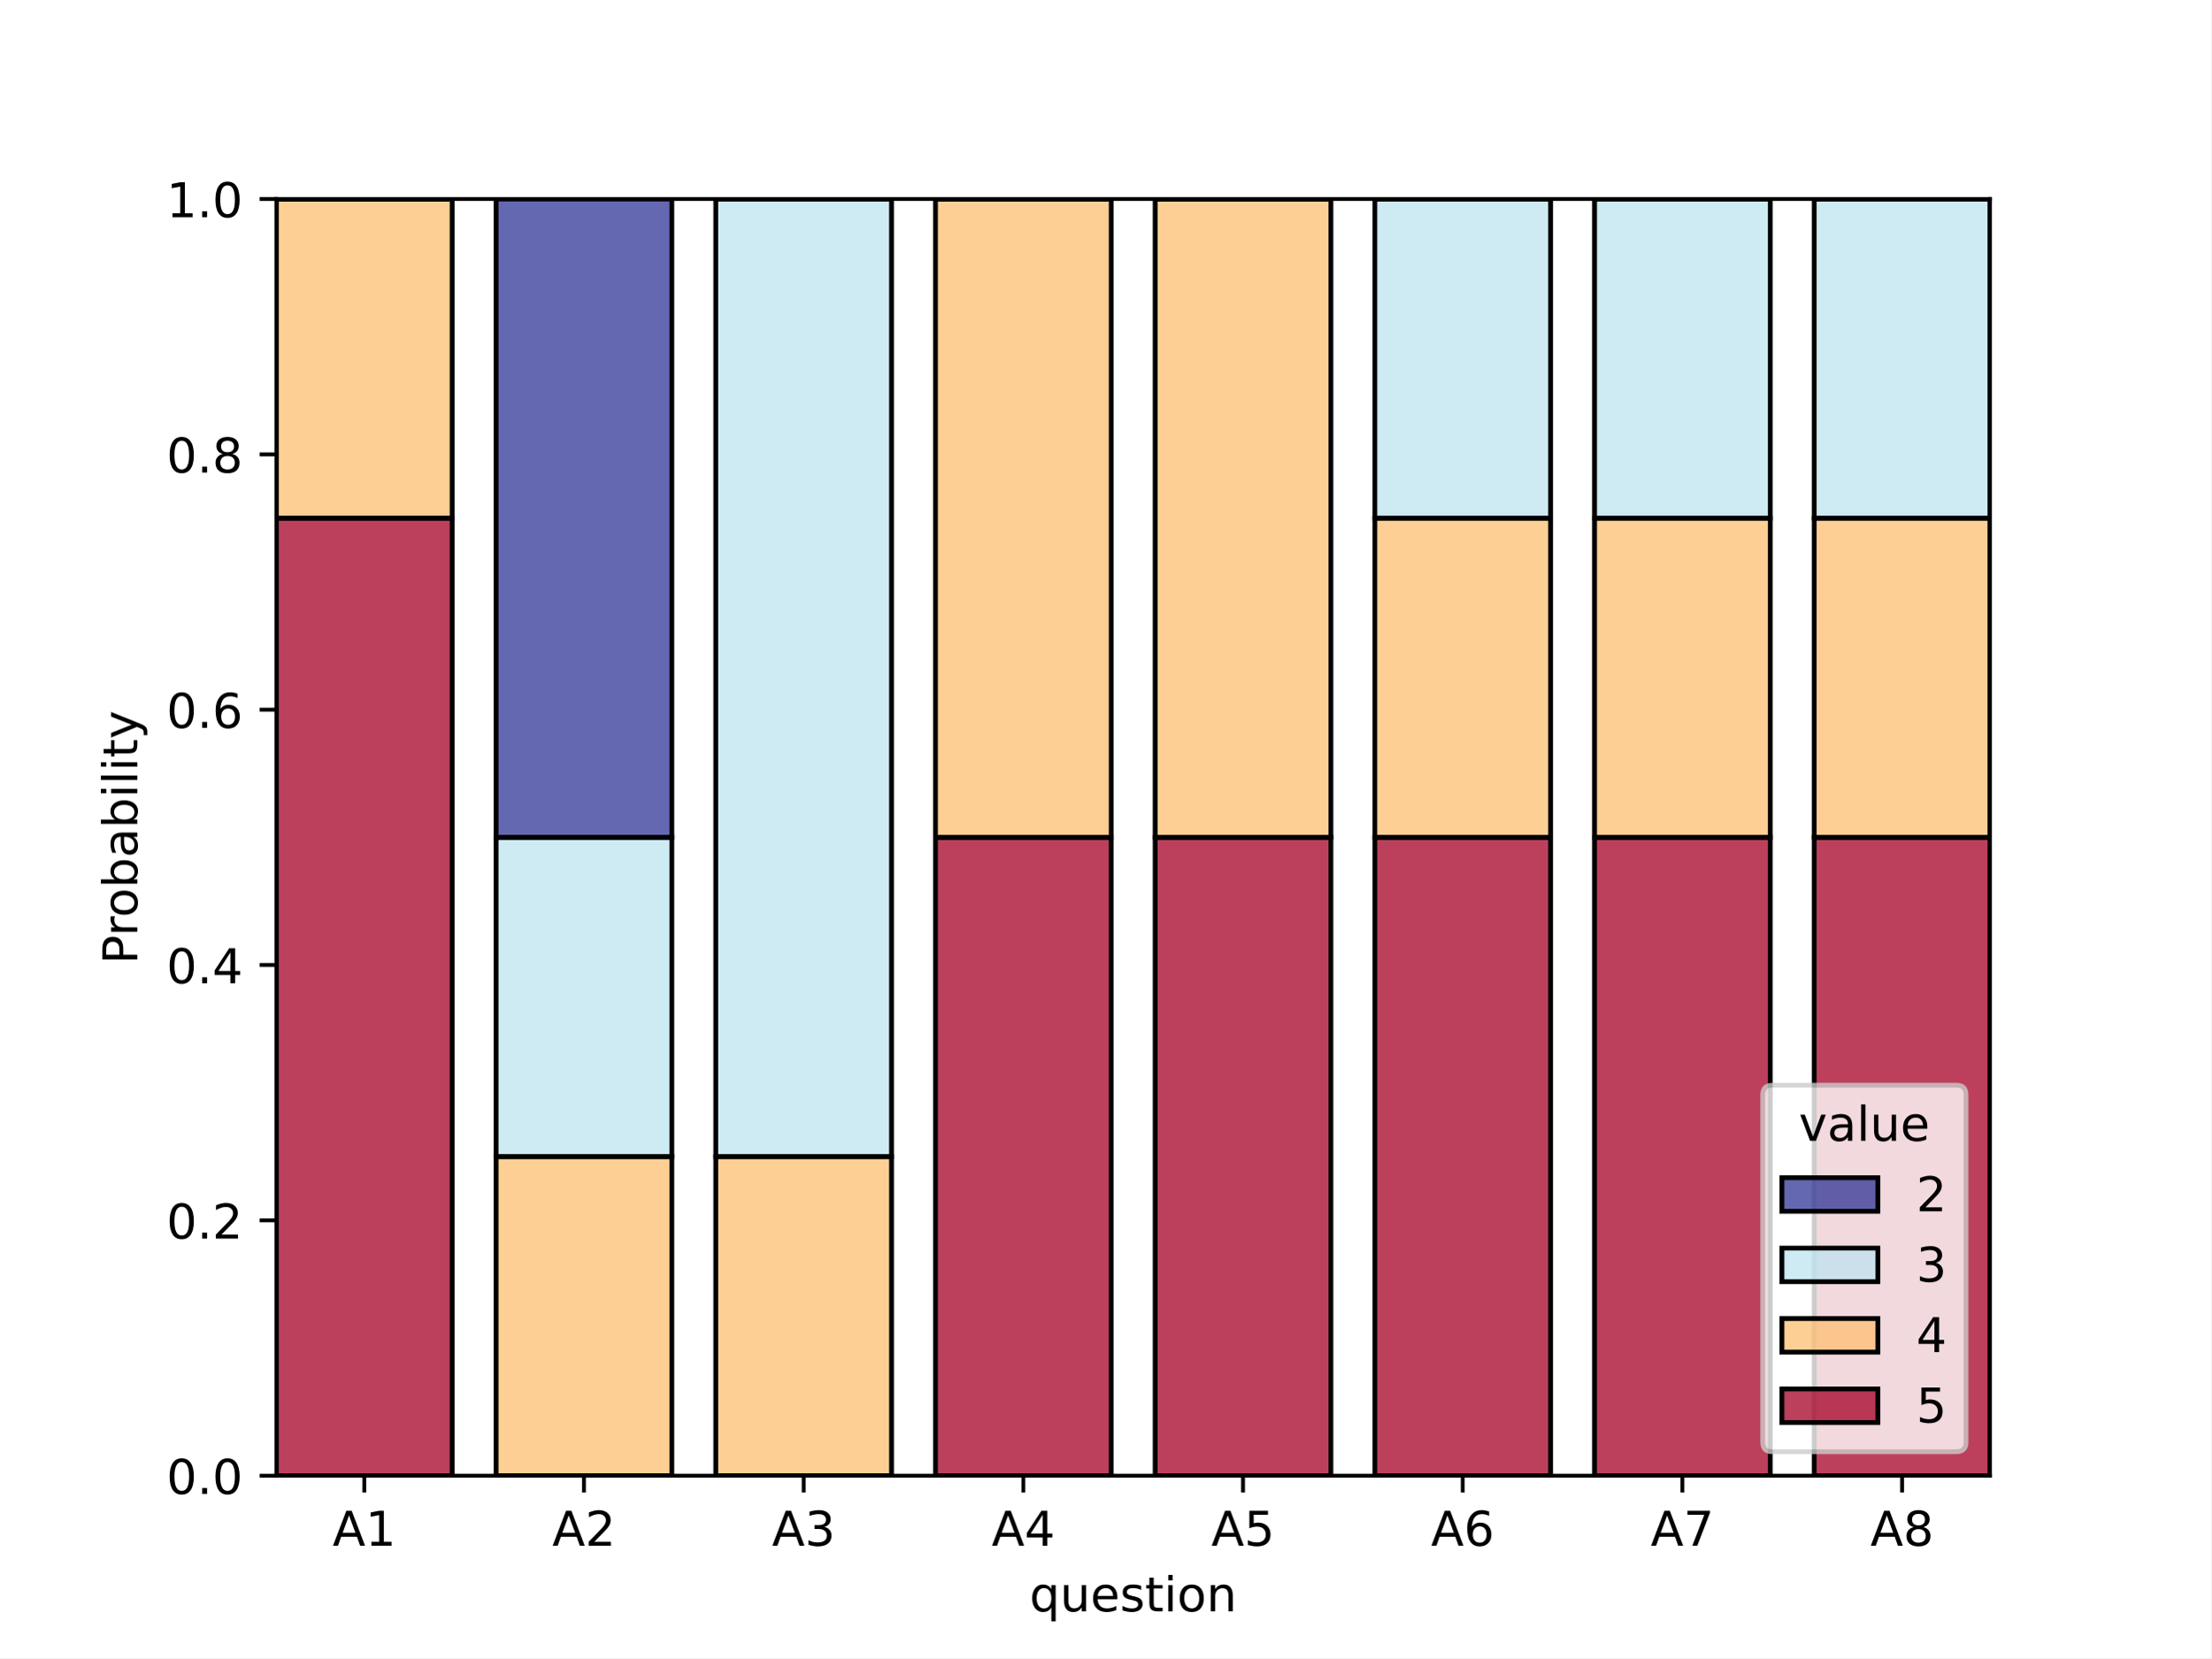
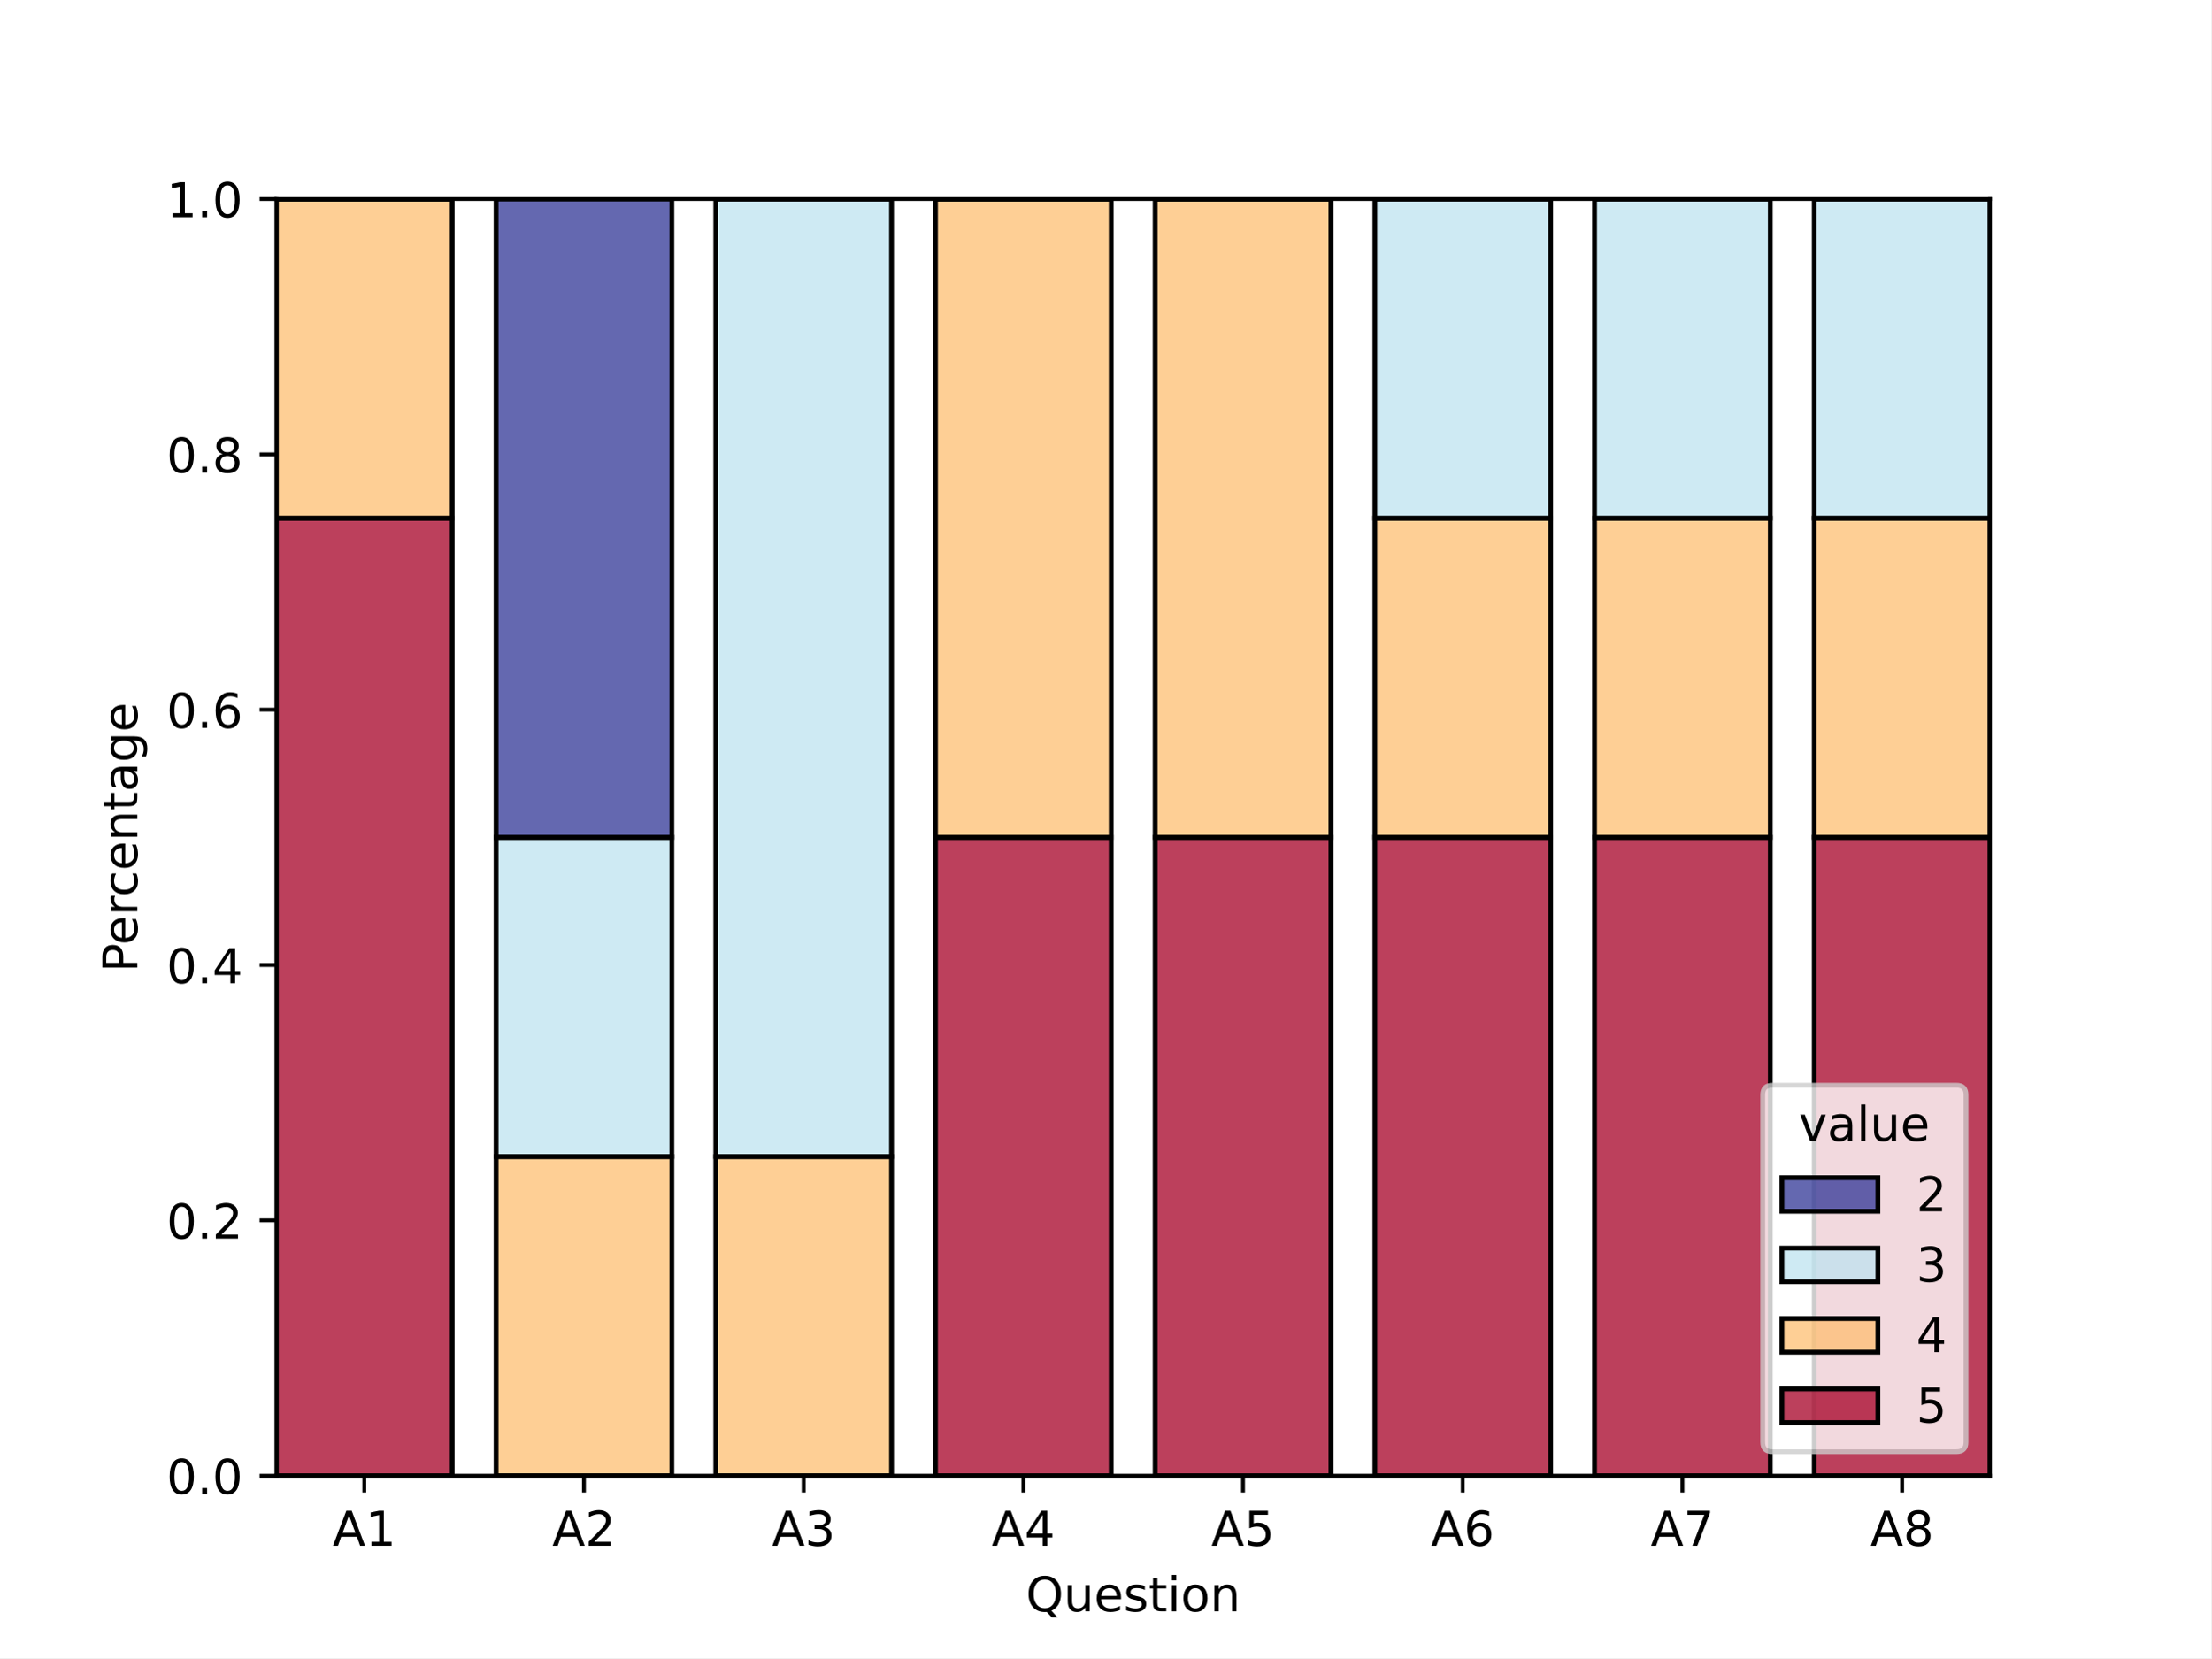
<svg xmlns="http://www.w3.org/2000/svg" xmlns:xlink="http://www.w3.org/1999/xlink" width="460.8pt" height="345.6pt" viewBox="0 0 460.8 345.6" version="1.1">
  <defs>
    <style type="text/css">*{stroke-linejoin: round; stroke-linecap: butt}</style>
  </defs>
  <g id="figure_1">
    <g id="patch_1">
      <path d="M 0 345.6  L 460.8 345.6  L 460.8 0  L 0 0  z " style="fill: #ffffff" />
    </g>
    <g id="axes_1">
      <g id="patch_2">
        <path d="M 57.6 307.584  L 414.72 307.584  L 414.72 41.472  L 57.6 41.472  z " style="fill: #ffffff" />
      </g>
      <g id="patch_3">
-         <path d="M 57.6 307.584  L 94.228 307.584  L 94.228 108  L 57.6 108  z " clip-path="url(#pbdeb3a4053)" style="fill: #a50026; fill-opacity: 0.75; stroke: #000000; stroke-linejoin: miter" />
+         <path d="M 57.6 307.584  L 94.228 307.584  L 94.228 108  L 57.6 108  z " clip-path="url(#pe59fdbc55c)" style="fill: #a50026; fill-opacity: 0.75; stroke: #000000; stroke-linejoin: miter" />
      </g>
      <g id="patch_4">
-         <path d="M 103.385 307.584  L 140.012 307.584  L 140.012 307.584  L 103.385 307.584  z " clip-path="url(#pbdeb3a4053)" style="fill: #a50026; fill-opacity: 0.75; stroke: #000000; stroke-linejoin: miter" />
+         <path d="M 103.385 307.584  L 140.012 307.584  L 140.012 307.584  L 103.385 307.584  z " clip-path="url(#pe59fdbc55c)" style="fill: #a50026; fill-opacity: 0.75; stroke: #000000; stroke-linejoin: miter" />
      </g>
      <g id="patch_5">
-         <path d="M 149.169 307.584  L 185.797 307.584  L 185.797 307.584  L 149.169 307.584  z " clip-path="url(#pbdeb3a4053)" style="fill: #a50026; fill-opacity: 0.75; stroke: #000000; stroke-linejoin: miter" />
+         <path d="M 149.169 307.584  L 185.797 307.584  L 185.797 307.584  L 149.169 307.584  z " clip-path="url(#pe59fdbc55c)" style="fill: #a50026; fill-opacity: 0.75; stroke: #000000; stroke-linejoin: miter" />
      </g>
      <g id="patch_6">
-         <path d="M 194.954 307.584  L 231.582 307.584  L 231.582 174.528  L 194.954 174.528  z " clip-path="url(#pbdeb3a4053)" style="fill: #a50026; fill-opacity: 0.75; stroke: #000000; stroke-linejoin: miter" />
+         <path d="M 194.954 307.584  L 231.582 307.584  L 231.582 174.528  L 194.954 174.528  z " clip-path="url(#pe59fdbc55c)" style="fill: #a50026; fill-opacity: 0.75; stroke: #000000; stroke-linejoin: miter" />
      </g>
      <g id="patch_7">
-         <path d="M 240.738 307.584  L 277.366 307.584  L 277.366 174.528  L 240.738 174.528  z " clip-path="url(#pbdeb3a4053)" style="fill: #a50026; fill-opacity: 0.75; stroke: #000000; stroke-linejoin: miter" />
+         <path d="M 240.738 307.584  L 277.366 307.584  L 277.366 174.528  L 240.738 174.528  z " clip-path="url(#pe59fdbc55c)" style="fill: #a50026; fill-opacity: 0.75; stroke: #000000; stroke-linejoin: miter" />
      </g>
      <g id="patch_8">
-         <path d="M 286.523 307.584  L 323.151 307.584  L 323.151 174.528  L 286.523 174.528  z " clip-path="url(#pbdeb3a4053)" style="fill: #a50026; fill-opacity: 0.75; stroke: #000000; stroke-linejoin: miter" />
+         <path d="M 286.523 307.584  L 323.151 307.584  L 323.151 174.528  L 286.523 174.528  z " clip-path="url(#pe59fdbc55c)" style="fill: #a50026; fill-opacity: 0.75; stroke: #000000; stroke-linejoin: miter" />
      </g>
      <g id="patch_9">
-         <path d="M 332.308 307.584  L 368.935 307.584  L 368.935 174.528  L 332.308 174.528  z " clip-path="url(#pbdeb3a4053)" style="fill: #a50026; fill-opacity: 0.75; stroke: #000000; stroke-linejoin: miter" />
+         <path d="M 332.308 307.584  L 368.935 307.584  L 368.935 174.528  L 332.308 174.528  z " clip-path="url(#pe59fdbc55c)" style="fill: #a50026; fill-opacity: 0.75; stroke: #000000; stroke-linejoin: miter" />
      </g>
      <g id="patch_10">
-         <path d="M 378.092 307.584  L 414.72 307.584  L 414.72 174.528  L 378.092 174.528  z " clip-path="url(#pbdeb3a4053)" style="fill: #a50026; fill-opacity: 0.75; stroke: #000000; stroke-linejoin: miter" />
+         <path d="M 378.092 307.584  L 414.72 307.584  L 414.72 174.528  L 378.092 174.528  z " clip-path="url(#pe59fdbc55c)" style="fill: #a50026; fill-opacity: 0.75; stroke: #000000; stroke-linejoin: miter" />
      </g>
      <g id="patch_11">
-         <path d="M 57.6 108  L 94.228 108  L 94.228 41.472  L 57.6 41.472  z " clip-path="url(#pbdeb3a4053)" style="fill: #fdbf71; fill-opacity: 0.75; stroke: #000000; stroke-linejoin: miter" />
+         <path d="M 57.6 108  L 94.228 108  L 94.228 41.472  L 57.6 41.472  z " clip-path="url(#pe59fdbc55c)" style="fill: #fdbf71; fill-opacity: 0.75; stroke: #000000; stroke-linejoin: miter" />
      </g>
      <g id="patch_12">
-         <path d="M 103.385 307.584  L 140.012 307.584  L 140.012 241.056  L 103.385 241.056  z " clip-path="url(#pbdeb3a4053)" style="fill: #fdbf71; fill-opacity: 0.75; stroke: #000000; stroke-linejoin: miter" />
+         <path d="M 103.385 307.584  L 140.012 307.584  L 140.012 241.056  L 103.385 241.056  z " clip-path="url(#pe59fdbc55c)" style="fill: #fdbf71; fill-opacity: 0.75; stroke: #000000; stroke-linejoin: miter" />
      </g>
      <g id="patch_13">
-         <path d="M 149.169 307.584  L 185.797 307.584  L 185.797 241.056  L 149.169 241.056  z " clip-path="url(#pbdeb3a4053)" style="fill: #fdbf71; fill-opacity: 0.75; stroke: #000000; stroke-linejoin: miter" />
+         <path d="M 149.169 307.584  L 185.797 307.584  L 185.797 241.056  L 149.169 241.056  z " clip-path="url(#pe59fdbc55c)" style="fill: #fdbf71; fill-opacity: 0.75; stroke: #000000; stroke-linejoin: miter" />
      </g>
      <g id="patch_14">
-         <path d="M 194.954 174.528  L 231.582 174.528  L 231.582 41.472  L 194.954 41.472  z " clip-path="url(#pbdeb3a4053)" style="fill: #fdbf71; fill-opacity: 0.75; stroke: #000000; stroke-linejoin: miter" />
+         <path d="M 194.954 174.528  L 231.582 174.528  L 231.582 41.472  L 194.954 41.472  z " clip-path="url(#pe59fdbc55c)" style="fill: #fdbf71; fill-opacity: 0.75; stroke: #000000; stroke-linejoin: miter" />
      </g>
      <g id="patch_15">
-         <path d="M 240.738 174.528  L 277.366 174.528  L 277.366 41.472  L 240.738 41.472  z " clip-path="url(#pbdeb3a4053)" style="fill: #fdbf71; fill-opacity: 0.75; stroke: #000000; stroke-linejoin: miter" />
+         <path d="M 240.738 174.528  L 277.366 174.528  L 277.366 41.472  L 240.738 41.472  z " clip-path="url(#pe59fdbc55c)" style="fill: #fdbf71; fill-opacity: 0.75; stroke: #000000; stroke-linejoin: miter" />
      </g>
      <g id="patch_16">
-         <path d="M 286.523 174.528  L 323.151 174.528  L 323.151 108  L 286.523 108  z " clip-path="url(#pbdeb3a4053)" style="fill: #fdbf71; fill-opacity: 0.75; stroke: #000000; stroke-linejoin: miter" />
+         <path d="M 286.523 174.528  L 323.151 174.528  L 323.151 108  L 286.523 108  z " clip-path="url(#pe59fdbc55c)" style="fill: #fdbf71; fill-opacity: 0.75; stroke: #000000; stroke-linejoin: miter" />
      </g>
      <g id="patch_17">
-         <path d="M 332.308 174.528  L 368.935 174.528  L 368.935 108  L 332.308 108  z " clip-path="url(#pbdeb3a4053)" style="fill: #fdbf71; fill-opacity: 0.75; stroke: #000000; stroke-linejoin: miter" />
+         <path d="M 332.308 174.528  L 368.935 174.528  L 368.935 108  L 332.308 108  z " clip-path="url(#pe59fdbc55c)" style="fill: #fdbf71; fill-opacity: 0.75; stroke: #000000; stroke-linejoin: miter" />
      </g>
      <g id="patch_18">
-         <path d="M 378.092 174.528  L 414.72 174.528  L 414.72 108  L 378.092 108  z " clip-path="url(#pbdeb3a4053)" style="fill: #fdbf71; fill-opacity: 0.75; stroke: #000000; stroke-linejoin: miter" />
+         <path d="M 378.092 174.528  L 414.72 174.528  L 414.72 108  L 378.092 108  z " clip-path="url(#pe59fdbc55c)" style="fill: #fdbf71; fill-opacity: 0.75; stroke: #000000; stroke-linejoin: miter" />
      </g>
      <g id="patch_19">
-         <path d="M 57.6 41.472  L 94.228 41.472  L 94.228 41.472  L 57.6 41.472  z " clip-path="url(#pbdeb3a4053)" style="fill: #bde2ee; fill-opacity: 0.75; stroke: #000000; stroke-linejoin: miter" />
+         <path d="M 57.6 41.472  L 94.228 41.472  L 94.228 41.472  L 57.6 41.472  z " clip-path="url(#pe59fdbc55c)" style="fill: #bde2ee; fill-opacity: 0.75; stroke: #000000; stroke-linejoin: miter" />
      </g>
      <g id="patch_20">
-         <path d="M 103.385 241.056  L 140.012 241.056  L 140.012 174.528  L 103.385 174.528  z " clip-path="url(#pbdeb3a4053)" style="fill: #bde2ee; fill-opacity: 0.75; stroke: #000000; stroke-linejoin: miter" />
+         <path d="M 103.385 241.056  L 140.012 241.056  L 140.012 174.528  L 103.385 174.528  z " clip-path="url(#pe59fdbc55c)" style="fill: #bde2ee; fill-opacity: 0.75; stroke: #000000; stroke-linejoin: miter" />
      </g>
      <g id="patch_21">
-         <path d="M 149.169 241.056  L 185.797 241.056  L 185.797 41.472  L 149.169 41.472  z " clip-path="url(#pbdeb3a4053)" style="fill: #bde2ee; fill-opacity: 0.75; stroke: #000000; stroke-linejoin: miter" />
+         <path d="M 149.169 241.056  L 185.797 241.056  L 185.797 41.472  L 149.169 41.472  z " clip-path="url(#pe59fdbc55c)" style="fill: #bde2ee; fill-opacity: 0.75; stroke: #000000; stroke-linejoin: miter" />
      </g>
      <g id="patch_22">
-         <path d="M 194.954 41.472  L 231.582 41.472  L 231.582 41.472  L 194.954 41.472  z " clip-path="url(#pbdeb3a4053)" style="fill: #bde2ee; fill-opacity: 0.75; stroke: #000000; stroke-linejoin: miter" />
+         <path d="M 194.954 41.472  L 231.582 41.472  L 231.582 41.472  L 194.954 41.472  z " clip-path="url(#pe59fdbc55c)" style="fill: #bde2ee; fill-opacity: 0.75; stroke: #000000; stroke-linejoin: miter" />
      </g>
      <g id="patch_23">
-         <path d="M 240.738 41.472  L 277.366 41.472  L 277.366 41.472  L 240.738 41.472  z " clip-path="url(#pbdeb3a4053)" style="fill: #bde2ee; fill-opacity: 0.75; stroke: #000000; stroke-linejoin: miter" />
+         <path d="M 240.738 41.472  L 277.366 41.472  L 277.366 41.472  L 240.738 41.472  z " clip-path="url(#pe59fdbc55c)" style="fill: #bde2ee; fill-opacity: 0.75; stroke: #000000; stroke-linejoin: miter" />
      </g>
      <g id="patch_24">
-         <path d="M 286.523 108  L 323.151 108  L 323.151 41.472  L 286.523 41.472  z " clip-path="url(#pbdeb3a4053)" style="fill: #bde2ee; fill-opacity: 0.75; stroke: #000000; stroke-linejoin: miter" />
+         <path d="M 286.523 108  L 323.151 108  L 323.151 41.472  L 286.523 41.472  z " clip-path="url(#pe59fdbc55c)" style="fill: #bde2ee; fill-opacity: 0.75; stroke: #000000; stroke-linejoin: miter" />
      </g>
      <g id="patch_25">
-         <path d="M 332.308 108  L 368.935 108  L 368.935 41.472  L 332.308 41.472  z " clip-path="url(#pbdeb3a4053)" style="fill: #bde2ee; fill-opacity: 0.75; stroke: #000000; stroke-linejoin: miter" />
+         <path d="M 332.308 108  L 368.935 108  L 368.935 41.472  L 332.308 41.472  z " clip-path="url(#pe59fdbc55c)" style="fill: #bde2ee; fill-opacity: 0.75; stroke: #000000; stroke-linejoin: miter" />
      </g>
      <g id="patch_26">
-         <path d="M 378.092 108  L 414.72 108  L 414.72 41.472  L 378.092 41.472  z " clip-path="url(#pbdeb3a4053)" style="fill: #bde2ee; fill-opacity: 0.75; stroke: #000000; stroke-linejoin: miter" />
+         <path d="M 378.092 108  L 414.72 108  L 414.72 41.472  L 378.092 41.472  z " clip-path="url(#pe59fdbc55c)" style="fill: #bde2ee; fill-opacity: 0.75; stroke: #000000; stroke-linejoin: miter" />
      </g>
      <g id="patch_27">
-         <path d="M 57.6 41.472  L 94.228 41.472  L 94.228 41.472  L 57.6 41.472  z " clip-path="url(#pbdeb3a4053)" style="fill: #313695; fill-opacity: 0.75; stroke: #000000; stroke-linejoin: miter" />
+         <path d="M 57.6 41.472  L 94.228 41.472  L 94.228 41.472  L 57.6 41.472  z " clip-path="url(#pe59fdbc55c)" style="fill: #313695; fill-opacity: 0.75; stroke: #000000; stroke-linejoin: miter" />
      </g>
      <g id="patch_28">
-         <path d="M 103.385 174.528  L 140.012 174.528  L 140.012 41.472  L 103.385 41.472  z " clip-path="url(#pbdeb3a4053)" style="fill: #313695; fill-opacity: 0.75; stroke: #000000; stroke-linejoin: miter" />
+         <path d="M 103.385 174.528  L 140.012 174.528  L 140.012 41.472  L 103.385 41.472  z " clip-path="url(#pe59fdbc55c)" style="fill: #313695; fill-opacity: 0.75; stroke: #000000; stroke-linejoin: miter" />
      </g>
      <g id="patch_29">
-         <path d="M 149.169 41.472  L 185.797 41.472  L 185.797 41.472  L 149.169 41.472  z " clip-path="url(#pbdeb3a4053)" style="fill: #313695; fill-opacity: 0.75; stroke: #000000; stroke-linejoin: miter" />
+         <path d="M 149.169 41.472  L 185.797 41.472  L 185.797 41.472  L 149.169 41.472  z " clip-path="url(#pe59fdbc55c)" style="fill: #313695; fill-opacity: 0.75; stroke: #000000; stroke-linejoin: miter" />
      </g>
      <g id="patch_30">
-         <path d="M 194.954 41.472  L 231.582 41.472  L 231.582 41.472  L 194.954 41.472  z " clip-path="url(#pbdeb3a4053)" style="fill: #313695; fill-opacity: 0.75; stroke: #000000; stroke-linejoin: miter" />
+         <path d="M 194.954 41.472  L 231.582 41.472  L 231.582 41.472  L 194.954 41.472  z " clip-path="url(#pe59fdbc55c)" style="fill: #313695; fill-opacity: 0.75; stroke: #000000; stroke-linejoin: miter" />
      </g>
      <g id="patch_31">
-         <path d="M 240.738 41.472  L 277.366 41.472  L 277.366 41.472  L 240.738 41.472  z " clip-path="url(#pbdeb3a4053)" style="fill: #313695; fill-opacity: 0.75; stroke: #000000; stroke-linejoin: miter" />
+         <path d="M 240.738 41.472  L 277.366 41.472  L 277.366 41.472  L 240.738 41.472  z " clip-path="url(#pe59fdbc55c)" style="fill: #313695; fill-opacity: 0.75; stroke: #000000; stroke-linejoin: miter" />
      </g>
      <g id="patch_32">
-         <path d="M 286.523 41.472  L 323.151 41.472  L 323.151 41.472  L 286.523 41.472  z " clip-path="url(#pbdeb3a4053)" style="fill: #313695; fill-opacity: 0.75; stroke: #000000; stroke-linejoin: miter" />
+         <path d="M 286.523 41.472  L 323.151 41.472  L 323.151 41.472  L 286.523 41.472  z " clip-path="url(#pe59fdbc55c)" style="fill: #313695; fill-opacity: 0.75; stroke: #000000; stroke-linejoin: miter" />
      </g>
      <g id="patch_33">
-         <path d="M 332.308 41.472  L 368.935 41.472  L 368.935 41.472  L 332.308 41.472  z " clip-path="url(#pbdeb3a4053)" style="fill: #313695; fill-opacity: 0.75; stroke: #000000; stroke-linejoin: miter" />
+         <path d="M 332.308 41.472  L 368.935 41.472  L 368.935 41.472  L 332.308 41.472  z " clip-path="url(#pe59fdbc55c)" style="fill: #313695; fill-opacity: 0.75; stroke: #000000; stroke-linejoin: miter" />
      </g>
      <g id="patch_34">
-         <path d="M 378.092 41.472  L 414.72 41.472  L 414.72 41.472  L 378.092 41.472  z " clip-path="url(#pbdeb3a4053)" style="fill: #313695; fill-opacity: 0.75; stroke: #000000; stroke-linejoin: miter" />
+         <path d="M 378.092 41.472  L 414.72 41.472  L 414.72 41.472  L 378.092 41.472  z " clip-path="url(#pe59fdbc55c)" style="fill: #313695; fill-opacity: 0.75; stroke: #000000; stroke-linejoin: miter" />
      </g>
      <g id="matplotlib.axis_1">
        <g id="xtick_1">
          <g id="line2d_1">
            <defs>
-               <path id="mee0bdc3c51" d="M 0 0  L 0 3.5  " style="stroke: #000000; stroke-width: 0.8" />
+               <path id="md3f752e096" d="M 0 0  L 0 3.5  " style="stroke: #000000; stroke-width: 0.8" />
            </defs>
            <g>
-               <use xlink:href="#mee0bdc3c51" x="75.914" y="307.584" style="stroke: #000000; stroke-width: 0.8" />
+               <use xlink:href="#md3f752e096" x="75.914" y="307.584" style="stroke: #000000; stroke-width: 0.8" />
            </g>
          </g>
          <g id="text_1">
            <g transform="translate(69.31228 322.1824) scale(0.1 -0.1)">
              <defs>
                <path id="DejaVuSans-41" d="M 2188 4044  L 1331 1722  L 3047 1722  L 2188 4044  z M 1831 4666  L 2547 4666  L 4325 0  L 3669 0  L 3244 1197  L 1141 1197  L 716 0  L 50 0  L 1831 4666  z " transform="scale(0.015625)" />
                <path id="DejaVuSans-31" d="M 794 531  L 1825 531  L 1825 4091  L 703 3866  L 703 4441  L 1819 4666  L 2450 4666  L 2450 531  L 3481 531  L 3481 0  L 794 0  L 794 531  z " transform="scale(0.015625)" />
              </defs>
              <use xlink:href="#DejaVuSans-41" />
              <use xlink:href="#DejaVuSans-31" x="68.408" />
            </g>
          </g>
        </g>
        <g id="xtick_2">
          <g id="line2d_2">
            <g>
-               <use xlink:href="#mee0bdc3c51" x="121.698" y="307.584" style="stroke: #000000; stroke-width: 0.8" />
+               <use xlink:href="#md3f752e096" x="121.698" y="307.584" style="stroke: #000000; stroke-width: 0.8" />
            </g>
          </g>
          <g id="text_2">
            <g transform="translate(115.0969 322.1824) scale(0.1 -0.1)">
              <defs>
                <path id="DejaVuSans-32" d="M 1228 531  L 3431 531  L 3431 0  L 469 0  L 469 531  Q 828 903 1448 1529  Q 2069 2156 2228 2338  Q 2531 2678 2651 2914  Q 2772 3150 2772 3378  Q 2772 3750 2511 3984  Q 2250 4219 1831 4219  Q 1534 4219 1204 4116  Q 875 4013 500 3803  L 500 4441  Q 881 4594 1212 4672  Q 1544 4750 1819 4750  Q 2544 4750 2975 4387  Q 3406 4025 3406 3419  Q 3406 3131 3298 2873  Q 3191 2616 2906 2266  Q 2828 2175 2409 1742  Q 1991 1309 1228 531  z " transform="scale(0.015625)" />
              </defs>
              <use xlink:href="#DejaVuSans-41" />
              <use xlink:href="#DejaVuSans-32" x="68.408" />
            </g>
          </g>
        </g>
        <g id="xtick_3">
          <g id="line2d_3">
            <g>
-               <use xlink:href="#mee0bdc3c51" x="167.483" y="307.584" style="stroke: #000000; stroke-width: 0.8" />
+               <use xlink:href="#md3f752e096" x="167.483" y="307.584" style="stroke: #000000; stroke-width: 0.8" />
            </g>
          </g>
          <g id="text_3">
            <g transform="translate(160.8815 322.1824) scale(0.1 -0.1)">
              <defs>
                <path id="DejaVuSans-33" d="M 2597 2516  Q 3050 2419 3304 2112  Q 3559 1806 3559 1356  Q 3559 666 3084 287  Q 2609 -91 1734 -91  Q 1441 -91 1130 -33  Q 819 25 488 141  L 488 750  Q 750 597 1062 519  Q 1375 441 1716 441  Q 2309 441 2620 675  Q 2931 909 2931 1356  Q 2931 1769 2642 2001  Q 2353 2234 1838 2234  L 1294 2234  L 1294 2753  L 1863 2753  Q 2328 2753 2575 2939  Q 2822 3125 2822 3475  Q 2822 3834 2567 4026  Q 2313 4219 1838 4219  Q 1578 4219 1281 4162  Q 984 4106 628 3988  L 628 4550  Q 988 4650 1302 4700  Q 1616 4750 1894 4750  Q 2613 4750 3031 4423  Q 3450 4097 3450 3541  Q 3450 3153 3228 2886  Q 3006 2619 2597 2516  z " transform="scale(0.015625)" />
              </defs>
              <use xlink:href="#DejaVuSans-41" />
              <use xlink:href="#DejaVuSans-33" x="68.408" />
            </g>
          </g>
        </g>
        <g id="xtick_4">
          <g id="line2d_4">
            <g>
-               <use xlink:href="#mee0bdc3c51" x="213.268" y="307.584" style="stroke: #000000; stroke-width: 0.8" />
+               <use xlink:href="#md3f752e096" x="213.268" y="307.584" style="stroke: #000000; stroke-width: 0.8" />
            </g>
          </g>
          <g id="text_4">
            <g transform="translate(206.6661 322.1824) scale(0.1 -0.1)">
              <defs>
                <path id="DejaVuSans-34" d="M 2419 4116  L 825 1625  L 2419 1625  L 2419 4116  z M 2253 4666  L 3047 4666  L 3047 1625  L 3713 1625  L 3713 1100  L 3047 1100  L 3047 0  L 2419 0  L 2419 1100  L 313 1100  L 313 1709  L 2253 4666  z " transform="scale(0.015625)" />
              </defs>
              <use xlink:href="#DejaVuSans-41" />
              <use xlink:href="#DejaVuSans-34" x="68.408" />
            </g>
          </g>
        </g>
        <g id="xtick_5">
          <g id="line2d_5">
            <g>
-               <use xlink:href="#mee0bdc3c51" x="259.052" y="307.584" style="stroke: #000000; stroke-width: 0.8" />
+               <use xlink:href="#md3f752e096" x="259.052" y="307.584" style="stroke: #000000; stroke-width: 0.8" />
            </g>
          </g>
          <g id="text_5">
            <g transform="translate(252.4507 322.1824) scale(0.1 -0.1)">
              <defs>
                <path id="DejaVuSans-35" d="M 691 4666  L 3169 4666  L 3169 4134  L 1269 4134  L 1269 2991  Q 1406 3038 1543 3061  Q 1681 3084 1819 3084  Q 2600 3084 3056 2656  Q 3513 2228 3513 1497  Q 3513 744 3044 326  Q 2575 -91 1722 -91  Q 1428 -91 1123 -41  Q 819 9 494 109  L 494 744  Q 775 591 1075 516  Q 1375 441 1709 441  Q 2250 441 2565 725  Q 2881 1009 2881 1497  Q 2881 1984 2565 2268  Q 2250 2553 1709 2553  Q 1456 2553 1204 2497  Q 953 2441 691 2322  L 691 4666  z " transform="scale(0.015625)" />
              </defs>
              <use xlink:href="#DejaVuSans-41" />
              <use xlink:href="#DejaVuSans-35" x="68.408" />
            </g>
          </g>
        </g>
        <g id="xtick_6">
          <g id="line2d_6">
            <g>
-               <use xlink:href="#mee0bdc3c51" x="304.837" y="307.584" style="stroke: #000000; stroke-width: 0.8" />
+               <use xlink:href="#md3f752e096" x="304.837" y="307.584" style="stroke: #000000; stroke-width: 0.8" />
            </g>
          </g>
          <g id="text_6">
            <g transform="translate(298.2354 322.1824) scale(0.1 -0.1)">
              <defs>
                <path id="DejaVuSans-36" d="M 2113 2584  Q 1688 2584 1439 2293  Q 1191 2003 1191 1497  Q 1191 994 1439 701  Q 1688 409 2113 409  Q 2538 409 2786 701  Q 3034 994 3034 1497  Q 3034 2003 2786 2293  Q 2538 2584 2113 2584  z M 3366 4563  L 3366 3988  Q 3128 4100 2886 4159  Q 2644 4219 2406 4219  Q 1781 4219 1451 3797  Q 1122 3375 1075 2522  Q 1259 2794 1537 2939  Q 1816 3084 2150 3084  Q 2853 3084 3261 2657  Q 3669 2231 3669 1497  Q 3669 778 3244 343  Q 2819 -91 2113 -91  Q 1303 -91 875 529  Q 447 1150 447 2328  Q 447 3434 972 4092  Q 1497 4750 2381 4750  Q 2619 4750 2861 4703  Q 3103 4656 3366 4563  z " transform="scale(0.015625)" />
              </defs>
              <use xlink:href="#DejaVuSans-41" />
              <use xlink:href="#DejaVuSans-36" x="68.408" />
            </g>
          </g>
        </g>
        <g id="xtick_7">
          <g id="line2d_7">
            <g>
-               <use xlink:href="#mee0bdc3c51" x="350.622" y="307.584" style="stroke: #000000; stroke-width: 0.8" />
+               <use xlink:href="#md3f752e096" x="350.622" y="307.584" style="stroke: #000000; stroke-width: 0.8" />
            </g>
          </g>
          <g id="text_7">
            <g transform="translate(344.02 322.1824) scale(0.1 -0.1)">
              <defs>
                <path id="DejaVuSans-37" d="M 525 4666  L 3525 4666  L 3525 4397  L 1831 0  L 1172 0  L 2766 4134  L 525 4134  L 525 4666  z " transform="scale(0.015625)" />
              </defs>
              <use xlink:href="#DejaVuSans-41" />
              <use xlink:href="#DejaVuSans-37" x="68.408" />
            </g>
          </g>
        </g>
        <g id="xtick_8">
          <g id="line2d_8">
            <g>
-               <use xlink:href="#mee0bdc3c51" x="396.406" y="307.584" style="stroke: #000000; stroke-width: 0.8" />
+               <use xlink:href="#md3f752e096" x="396.406" y="307.584" style="stroke: #000000; stroke-width: 0.8" />
            </g>
          </g>
          <g id="text_8">
            <g transform="translate(389.8046 322.1824) scale(0.1 -0.1)">
              <defs>
                <path id="DejaVuSans-38" d="M 2034 2216  Q 1584 2216 1326 1975  Q 1069 1734 1069 1313  Q 1069 891 1326 650  Q 1584 409 2034 409  Q 2484 409 2743 651  Q 3003 894 3003 1313  Q 3003 1734 2745 1975  Q 2488 2216 2034 2216  z M 1403 2484  Q 997 2584 770 2862  Q 544 3141 544 3541  Q 544 4100 942 4425  Q 1341 4750 2034 4750  Q 2731 4750 3128 4425  Q 3525 4100 3525 3541  Q 3525 3141 3298 2862  Q 3072 2584 2669 2484  Q 3125 2378 3379 2068  Q 3634 1759 3634 1313  Q 3634 634 3220 271  Q 2806 -91 2034 -91  Q 1263 -91 848 271  Q 434 634 434 1313  Q 434 1759 690 2068  Q 947 2378 1403 2484  z M 1172 3481  Q 1172 3119 1398 2916  Q 1625 2713 2034 2713  Q 2441 2713 2670 2916  Q 2900 3119 2900 3481  Q 2900 3844 2670 4047  Q 2441 4250 2034 4250  Q 1625 4250 1398 4047  Q 1172 3844 1172 3481  z " transform="scale(0.015625)" />
              </defs>
              <use xlink:href="#DejaVuSans-41" />
              <use xlink:href="#DejaVuSans-38" x="68.408" />
            </g>
          </g>
        </g>
        <g id="text_9">
-           <g transform="translate(214.5584 335.8606) scale(0.1 -0.1)">
+           <g transform="translate(213.7967 335.8606) scale(0.1 -0.1)">
            <defs>
-               <path id="DejaVuSans-71" d="M 947 1747  Q 947 1113 1208 752  Q 1469 391 1925 391  Q 2381 391 2643 752  Q 2906 1113 2906 1747  Q 2906 2381 2643 2742  Q 2381 3103 1925 3103  Q 1469 3103 1208 2742  Q 947 2381 947 1747  z M 2906 525  Q 2725 213 2448 61  Q 2172 -91 1784 -91  Q 1150 -91 751 415  Q 353 922 353 1747  Q 353 2572 751 3078  Q 1150 3584 1784 3584  Q 2172 3584 2448 3432  Q 2725 3281 2906 2969  L 2906 3500  L 3481 3500  L 3481 -1331  L 2906 -1331  L 2906 525  z " transform="scale(0.015625)" />
+               <path id="DejaVuSans-51" d="M 2522 4238  Q 1834 4238 1429 3725  Q 1025 3213 1025 2328  Q 1025 1447 1429 934  Q 1834 422 2522 422  Q 3209 422 3611 934  Q 4013 1447 4013 2328  Q 4013 3213 3611 3725  Q 3209 4238 2522 4238  z M 3406 84  L 4238 -825  L 3475 -825  L 2784 -78  Q 2681 -84 2626 -87  Q 2572 -91 2522 -91  Q 1538 -91 948 567  Q 359 1225 359 2328  Q 359 3434 948 4092  Q 1538 4750 2522 4750  Q 3503 4750 4090 4092  Q 4678 3434 4678 2328  Q 4678 1516 4351 937  Q 4025 359 3406 84  z " transform="scale(0.015625)" />
              <path id="DejaVuSans-75" d="M 544 1381  L 544 3500  L 1119 3500  L 1119 1403  Q 1119 906 1312 657  Q 1506 409 1894 409  Q 2359 409 2629 706  Q 2900 1003 2900 1516  L 2900 3500  L 3475 3500  L 3475 0  L 2900 0  L 2900 538  Q 2691 219 2414 64  Q 2138 -91 1772 -91  Q 1169 -91 856 284  Q 544 659 544 1381  z M 1991 3584  L 1991 3584  z " transform="scale(0.015625)" />
              <path id="DejaVuSans-65" d="M 3597 1894  L 3597 1613  L 953 1613  Q 991 1019 1311 708  Q 1631 397 2203 397  Q 2534 397 2845 478  Q 3156 559 3463 722  L 3463 178  Q 3153 47 2828 -22  Q 2503 -91 2169 -91  Q 1331 -91 842 396  Q 353 884 353 1716  Q 353 2575 817 3079  Q 1281 3584 2069 3584  Q 2775 3584 3186 3129  Q 3597 2675 3597 1894  z M 3022 2063  Q 3016 2534 2758 2815  Q 2500 3097 2075 3097  Q 1594 3097 1305 2825  Q 1016 2553 972 2059  L 3022 2063  z " transform="scale(0.015625)" />
              <path id="DejaVuSans-73" d="M 2834 3397  L 2834 2853  Q 2591 2978 2328 3040  Q 2066 3103 1784 3103  Q 1356 3103 1142 2972  Q 928 2841 928 2578  Q 928 2378 1081 2264  Q 1234 2150 1697 2047  L 1894 2003  Q 2506 1872 2764 1633  Q 3022 1394 3022 966  Q 3022 478 2636 193  Q 2250 -91 1575 -91  Q 1294 -91 989 -36  Q 684 19 347 128  L 347 722  Q 666 556 975 473  Q 1284 391 1588 391  Q 1994 391 2212 530  Q 2431 669 2431 922  Q 2431 1156 2273 1281  Q 2116 1406 1581 1522  L 1381 1569  Q 847 1681 609 1914  Q 372 2147 372 2553  Q 372 3047 722 3315  Q 1072 3584 1716 3584  Q 2034 3584 2315 3537  Q 2597 3491 2834 3397  z " transform="scale(0.015625)" />
              <path id="DejaVuSans-74" d="M 1172 4494  L 1172 3500  L 2356 3500  L 2356 3053  L 1172 3053  L 1172 1153  Q 1172 725 1289 603  Q 1406 481 1766 481  L 2356 481  L 2356 0  L 1766 0  Q 1100 0 847 248  Q 594 497 594 1153  L 594 3053  L 172 3053  L 172 3500  L 594 3500  L 594 4494  L 1172 4494  z " transform="scale(0.015625)" />
              <path id="DejaVuSans-69" d="M 603 3500  L 1178 3500  L 1178 0  L 603 0  L 603 3500  z M 603 4863  L 1178 4863  L 1178 4134  L 603 4134  L 603 4863  z " transform="scale(0.015625)" />
              <path id="DejaVuSans-6f" d="M 1959 3097  Q 1497 3097 1228 2736  Q 959 2375 959 1747  Q 959 1119 1226 758  Q 1494 397 1959 397  Q 2419 397 2687 759  Q 2956 1122 2956 1747  Q 2956 2369 2687 2733  Q 2419 3097 1959 3097  z M 1959 3584  Q 2709 3584 3137 3096  Q 3566 2609 3566 1747  Q 3566 888 3137 398  Q 2709 -91 1959 -91  Q 1206 -91 779 398  Q 353 888 353 1747  Q 353 2609 779 3096  Q 1206 3584 1959 3584  z " transform="scale(0.015625)" />
              <path id="DejaVuSans-6e" d="M 3513 2113  L 3513 0  L 2938 0  L 2938 2094  Q 2938 2591 2744 2837  Q 2550 3084 2163 3084  Q 1697 3084 1428 2787  Q 1159 2491 1159 1978  L 1159 0  L 581 0  L 581 3500  L 1159 3500  L 1159 2956  Q 1366 3272 1645 3428  Q 1925 3584 2291 3584  Q 2894 3584 3203 3211  Q 3513 2838 3513 2113  z " transform="scale(0.015625)" />
            </defs>
-             <use xlink:href="#DejaVuSans-71" />
-             <use xlink:href="#DejaVuSans-75" x="63.477" />
-             <use xlink:href="#DejaVuSans-65" x="126.855" />
-             <use xlink:href="#DejaVuSans-73" x="188.379" />
-             <use xlink:href="#DejaVuSans-74" x="240.479" />
-             <use xlink:href="#DejaVuSans-69" x="279.688" />
-             <use xlink:href="#DejaVuSans-6f" x="307.471" />
-             <use xlink:href="#DejaVuSans-6e" x="368.652" />
+             <use xlink:href="#DejaVuSans-51" />
+             <use xlink:href="#DejaVuSans-75" x="78.711" />
+             <use xlink:href="#DejaVuSans-65" x="142.09" />
+             <use xlink:href="#DejaVuSans-73" x="203.613" />
+             <use xlink:href="#DejaVuSans-74" x="255.713" />
+             <use xlink:href="#DejaVuSans-69" x="294.922" />
+             <use xlink:href="#DejaVuSans-6f" x="322.705" />
+             <use xlink:href="#DejaVuSans-6e" x="383.887" />
          </g>
        </g>
      </g>
      <g id="matplotlib.axis_2">
        <g id="ytick_1">
          <g id="line2d_9">
            <defs>
-               <path id="mb3befbe23d" d="M 0 0  L -3.5 0  " style="stroke: #000000; stroke-width: 0.8" />
+               <path id="mc86a623ca8" d="M 0 0  L -3.5 0  " style="stroke: #000000; stroke-width: 0.8" />
            </defs>
            <g>
-               <use xlink:href="#mb3befbe23d" x="57.6" y="307.584" style="stroke: #000000; stroke-width: 0.8" />
+               <use xlink:href="#mc86a623ca8" x="57.6" y="307.584" style="stroke: #000000; stroke-width: 0.8" />
            </g>
          </g>
          <g id="text_10">
            <g transform="translate(34.69687 311.3832) scale(0.1 -0.1)">
              <defs>
                <path id="DejaVuSans-30" d="M 2034 4250  Q 1547 4250 1301 3770  Q 1056 3291 1056 2328  Q 1056 1369 1301 889  Q 1547 409 2034 409  Q 2525 409 2770 889  Q 3016 1369 3016 2328  Q 3016 3291 2770 3770  Q 2525 4250 2034 4250  z M 2034 4750  Q 2819 4750 3233 4129  Q 3647 3509 3647 2328  Q 3647 1150 3233 529  Q 2819 -91 2034 -91  Q 1250 -91 836 529  Q 422 1150 422 2328  Q 422 3509 836 4129  Q 1250 4750 2034 4750  z " transform="scale(0.015625)" />
                <path id="DejaVuSans-2e" d="M 684 794  L 1344 794  L 1344 0  L 684 0  L 684 794  z " transform="scale(0.015625)" />
              </defs>
              <use xlink:href="#DejaVuSans-30" />
              <use xlink:href="#DejaVuSans-2e" x="63.623" />
              <use xlink:href="#DejaVuSans-30" x="95.41" />
            </g>
          </g>
        </g>
        <g id="ytick_2">
          <g id="line2d_10">
            <g>
-               <use xlink:href="#mb3befbe23d" x="57.6" y="254.362" style="stroke: #000000; stroke-width: 0.8" />
+               <use xlink:href="#mc86a623ca8" x="57.6" y="254.362" style="stroke: #000000; stroke-width: 0.8" />
            </g>
          </g>
          <g id="text_11">
            <g transform="translate(34.69687 258.1608) scale(0.1 -0.1)">
              <use xlink:href="#DejaVuSans-30" />
              <use xlink:href="#DejaVuSans-2e" x="63.623" />
              <use xlink:href="#DejaVuSans-32" x="95.41" />
            </g>
          </g>
        </g>
        <g id="ytick_3">
          <g id="line2d_11">
            <g>
-               <use xlink:href="#mb3befbe23d" x="57.6" y="201.139" style="stroke: #000000; stroke-width: 0.8" />
+               <use xlink:href="#mc86a623ca8" x="57.6" y="201.139" style="stroke: #000000; stroke-width: 0.8" />
            </g>
          </g>
          <g id="text_12">
            <g transform="translate(34.69687 204.9384) scale(0.1 -0.1)">
              <use xlink:href="#DejaVuSans-30" />
              <use xlink:href="#DejaVuSans-2e" x="63.623" />
              <use xlink:href="#DejaVuSans-34" x="95.41" />
            </g>
          </g>
        </g>
        <g id="ytick_4">
          <g id="line2d_12">
            <g>
-               <use xlink:href="#mb3befbe23d" x="57.6" y="147.917" style="stroke: #000000; stroke-width: 0.8" />
+               <use xlink:href="#mc86a623ca8" x="57.6" y="147.917" style="stroke: #000000; stroke-width: 0.8" />
            </g>
          </g>
          <g id="text_13">
            <g transform="translate(34.69687 151.716) scale(0.1 -0.1)">
              <use xlink:href="#DejaVuSans-30" />
              <use xlink:href="#DejaVuSans-2e" x="63.623" />
              <use xlink:href="#DejaVuSans-36" x="95.41" />
            </g>
          </g>
        </g>
        <g id="ytick_5">
          <g id="line2d_13">
            <g>
-               <use xlink:href="#mb3befbe23d" x="57.6" y="94.694" style="stroke: #000000; stroke-width: 0.8" />
+               <use xlink:href="#mc86a623ca8" x="57.6" y="94.694" style="stroke: #000000; stroke-width: 0.8" />
            </g>
          </g>
          <g id="text_14">
            <g transform="translate(34.69687 98.49362) scale(0.1 -0.1)">
              <use xlink:href="#DejaVuSans-30" />
              <use xlink:href="#DejaVuSans-2e" x="63.623" />
              <use xlink:href="#DejaVuSans-38" x="95.41" />
            </g>
          </g>
        </g>
        <g id="ytick_6">
          <g id="line2d_14">
            <g>
-               <use xlink:href="#mb3befbe23d" x="57.6" y="41.472" style="stroke: #000000; stroke-width: 0.8" />
+               <use xlink:href="#mc86a623ca8" x="57.6" y="41.472" style="stroke: #000000; stroke-width: 0.8" />
            </g>
          </g>
          <g id="text_15">
            <g transform="translate(34.69687 45.27122) scale(0.1 -0.1)">
              <use xlink:href="#DejaVuSans-31" />
              <use xlink:href="#DejaVuSans-2e" x="63.623" />
              <use xlink:href="#DejaVuSans-30" x="95.41" />
            </g>
          </g>
        </g>
        <g id="text_16">
-           <g transform="translate(28.61719 200.9569) rotate(-90) scale(0.1 -0.1)">
+           <g transform="translate(28.61719 202.6507) rotate(-90) scale(0.1 -0.1)">
            <defs>
              <path id="DejaVuSans-50" d="M 1259 4147  L 1259 2394  L 2053 2394  Q 2494 2394 2734 2622  Q 2975 2850 2975 3272  Q 2975 3691 2734 3919  Q 2494 4147 2053 4147  L 1259 4147  z M 628 4666  L 2053 4666  Q 2838 4666 3239 4311  Q 3641 3956 3641 3272  Q 3641 2581 3239 2228  Q 2838 1875 2053 1875  L 1259 1875  L 1259 0  L 628 0  L 628 4666  z " transform="scale(0.015625)" />
              <path id="DejaVuSans-72" d="M 2631 2963  Q 2534 3019 2420 3045  Q 2306 3072 2169 3072  Q 1681 3072 1420 2755  Q 1159 2438 1159 1844  L 1159 0  L 581 0  L 581 3500  L 1159 3500  L 1159 2956  Q 1341 3275 1631 3429  Q 1922 3584 2338 3584  Q 2397 3584 2469 3576  Q 2541 3569 2628 3553  L 2631 2963  z " transform="scale(0.015625)" />
-               <path id="DejaVuSans-62" d="M 3116 1747  Q 3116 2381 2855 2742  Q 2594 3103 2138 3103  Q 1681 3103 1420 2742  Q 1159 2381 1159 1747  Q 1159 1113 1420 752  Q 1681 391 2138 391  Q 2594 391 2855 752  Q 3116 1113 3116 1747  z M 1159 2969  Q 1341 3281 1617 3432  Q 1894 3584 2278 3584  Q 2916 3584 3314 3078  Q 3713 2572 3713 1747  Q 3713 922 3314 415  Q 2916 -91 2278 -91  Q 1894 -91 1617 61  Q 1341 213 1159 525  L 1159 0  L 581 0  L 581 4863  L 1159 4863  L 1159 2969  z " transform="scale(0.015625)" />
+               <path id="DejaVuSans-63" d="M 3122 3366  L 3122 2828  Q 2878 2963 2633 3030  Q 2388 3097 2138 3097  Q 1578 3097 1268 2742  Q 959 2388 959 1747  Q 959 1106 1268 751  Q 1578 397 2138 397  Q 2388 397 2633 464  Q 2878 531 3122 666  L 3122 134  Q 2881 22 2623 -34  Q 2366 -91 2075 -91  Q 1284 -91 818 406  Q 353 903 353 1747  Q 353 2603 823 3093  Q 1294 3584 2113 3584  Q 2378 3584 2631 3529  Q 2884 3475 3122 3366  z " transform="scale(0.015625)" />
              <path id="DejaVuSans-61" d="M 2194 1759  Q 1497 1759 1228 1600  Q 959 1441 959 1056  Q 959 750 1161 570  Q 1363 391 1709 391  Q 2188 391 2477 730  Q 2766 1069 2766 1631  L 2766 1759  L 2194 1759  z M 3341 1997  L 3341 0  L 2766 0  L 2766 531  Q 2569 213 2275 61  Q 1981 -91 1556 -91  Q 1019 -91 701 211  Q 384 513 384 1019  Q 384 1609 779 1909  Q 1175 2209 1959 2209  L 2766 2209  L 2766 2266  Q 2766 2663 2505 2880  Q 2244 3097 1772 3097  Q 1472 3097 1187 3025  Q 903 2953 641 2809  L 641 3341  Q 956 3463 1253 3523  Q 1550 3584 1831 3584  Q 2591 3584 2966 3190  Q 3341 2797 3341 1997  z " transform="scale(0.015625)" />
-               <path id="DejaVuSans-6c" d="M 603 4863  L 1178 4863  L 1178 0  L 603 0  L 603 4863  z " transform="scale(0.015625)" />
-               <path id="DejaVuSans-79" d="M 2059 -325  Q 1816 -950 1584 -1140  Q 1353 -1331 966 -1331  L 506 -1331  L 506 -850  L 844 -850  Q 1081 -850 1212 -737  Q 1344 -625 1503 -206  L 1606 56  L 191 3500  L 800 3500  L 1894 763  L 2988 3500  L 3597 3500  L 2059 -325  z " transform="scale(0.015625)" />
+               <path id="DejaVuSans-67" d="M 2906 1791  Q 2906 2416 2648 2759  Q 2391 3103 1925 3103  Q 1463 3103 1205 2759  Q 947 2416 947 1791  Q 947 1169 1205 825  Q 1463 481 1925 481  Q 2391 481 2648 825  Q 2906 1169 2906 1791  z M 3481 434  Q 3481 -459 3084 -895  Q 2688 -1331 1869 -1331  Q 1566 -1331 1297 -1286  Q 1028 -1241 775 -1147  L 775 -588  Q 1028 -725 1275 -790  Q 1522 -856 1778 -856  Q 2344 -856 2625 -561  Q 2906 -266 2906 331  L 2906 616  Q 2728 306 2450 153  Q 2172 0 1784 0  Q 1141 0 747 490  Q 353 981 353 1791  Q 353 2603 747 3093  Q 1141 3584 1784 3584  Q 2172 3584 2450 3431  Q 2728 3278 2906 2969  L 2906 3500  L 3481 3500  L 3481 434  z " transform="scale(0.015625)" />
            </defs>
            <use xlink:href="#DejaVuSans-50" />
-             <use xlink:href="#DejaVuSans-72" x="58.553" />
-             <use xlink:href="#DejaVuSans-6f" x="97.416" />
-             <use xlink:href="#DejaVuSans-62" x="158.598" />
-             <use xlink:href="#DejaVuSans-61" x="222.074" />
-             <use xlink:href="#DejaVuSans-62" x="283.354" />
-             <use xlink:href="#DejaVuSans-69" x="346.83" />
-             <use xlink:href="#DejaVuSans-6c" x="374.613" />
-             <use xlink:href="#DejaVuSans-69" x="402.396" />
-             <use xlink:href="#DejaVuSans-74" x="430.18" />
-             <use xlink:href="#DejaVuSans-79" x="469.389" />
+             <use xlink:href="#DejaVuSans-65" x="56.678" />
+             <use xlink:href="#DejaVuSans-72" x="118.201" />
+             <use xlink:href="#DejaVuSans-63" x="157.064" />
+             <use xlink:href="#DejaVuSans-65" x="212.045" />
+             <use xlink:href="#DejaVuSans-6e" x="273.568" />
+             <use xlink:href="#DejaVuSans-74" x="336.947" />
+             <use xlink:href="#DejaVuSans-61" x="376.156" />
+             <use xlink:href="#DejaVuSans-67" x="437.436" />
+             <use xlink:href="#DejaVuSans-65" x="500.912" />
          </g>
        </g>
      </g>
      <g id="patch_35">
        <path d="M 57.6 307.584  L 57.6 41.472  " style="fill: none; stroke: #000000; stroke-width: 0.8; stroke-linejoin: miter; stroke-linecap: square" />
      </g>
      <g id="patch_36">
        <path d="M 414.72 307.584  L 414.72 41.472  " style="fill: none; stroke: #000000; stroke-width: 0.8; stroke-linejoin: miter; stroke-linecap: square" />
      </g>
      <g id="patch_37">
        <path d="M 57.6 307.584  L 414.72 307.584  " style="fill: none; stroke: #000000; stroke-width: 0.8; stroke-linejoin: miter; stroke-linecap: square" />
      </g>
      <g id="patch_38">
        <path d="M 57.6 41.472  L 414.72 41.472  " style="fill: none; stroke: #000000; stroke-width: 0.8; stroke-linejoin: miter; stroke-linecap: square" />
      </g>
      <g id="legend_1">
        <g id="patch_39">
          <path d="M 369.358 302.584  L 407.72 302.584  Q 409.72 302.584 409.72 300.584  L 409.72 228.193  Q 409.72 226.193 407.72 226.193  L 369.358 226.193  Q 367.358 226.193 367.358 228.193  L 367.358 300.584  Q 367.358 302.584 369.358 302.584  z " style="fill: #ffffff; opacity: 0.8; stroke: #cccccc; stroke-linejoin: miter" />
        </g>
        <g id="text_17">
          <g transform="translate(374.8809 237.7918) scale(0.1 -0.1)">
            <defs>
              <path id="DejaVuSans-76" d="M 191 3500  L 800 3500  L 1894 563  L 2988 3500  L 3597 3500  L 2284 0  L 1503 0  L 191 3500  z " transform="scale(0.015625)" />
+               <path id="DejaVuSans-6c" d="M 603 4863  L 1178 4863  L 1178 0  L 603 0  L 603 4863  z " transform="scale(0.015625)" />
            </defs>
            <use xlink:href="#DejaVuSans-76" />
            <use xlink:href="#DejaVuSans-61" x="59.18" />
            <use xlink:href="#DejaVuSans-6c" x="120.459" />
            <use xlink:href="#DejaVuSans-75" x="148.242" />
            <use xlink:href="#DejaVuSans-65" x="211.621" />
          </g>
        </g>
        <g id="patch_40">
          <path d="M 371.358 252.47  L 391.358 252.47  L 391.358 245.47  L 371.358 245.47  z " style="fill: #313695; fill-opacity: 0.75; stroke: #000000; stroke-linejoin: miter" />
        </g>
        <g id="text_18">
          <g transform="translate(399.3575 252.4699) scale(0.1 -0.1)">
            <use xlink:href="#DejaVuSans-32" />
          </g>
        </g>
        <g id="patch_41">
          <path d="M 371.358 267.148  L 391.358 267.148  L 391.358 260.148  L 371.358 260.148  z " style="fill: #bde2ee; fill-opacity: 0.75; stroke: #000000; stroke-linejoin: miter" />
        </g>
        <g id="text_19">
          <g transform="translate(399.3575 267.1481) scale(0.1 -0.1)">
            <use xlink:href="#DejaVuSans-33" />
          </g>
        </g>
        <g id="patch_42">
          <path d="M 371.358 281.826  L 391.358 281.826  L 391.358 274.826  L 371.358 274.826  z " style="fill: #fdbf71; fill-opacity: 0.75; stroke: #000000; stroke-linejoin: miter" />
        </g>
        <g id="text_20">
          <g transform="translate(399.3575 281.8262) scale(0.1 -0.1)">
            <use xlink:href="#DejaVuSans-34" />
          </g>
        </g>
        <g id="patch_43">
          <path d="M 371.358 296.504  L 391.358 296.504  L 391.358 289.504  L 371.358 289.504  z " style="fill: #a50026; fill-opacity: 0.75; stroke: #000000; stroke-linejoin: miter" />
        </g>
        <g id="text_21">
          <g transform="translate(399.3575 296.5043) scale(0.1 -0.1)">
            <use xlink:href="#DejaVuSans-35" />
          </g>
        </g>
      </g>
    </g>
  </g>
  <defs>
-     <clipPath id="pbdeb3a4053">
+     <clipPath id="pe59fdbc55c">
      <rect x="57.6" y="41.472" width="357.12" height="266.112" />
    </clipPath>
  </defs>
</svg>
